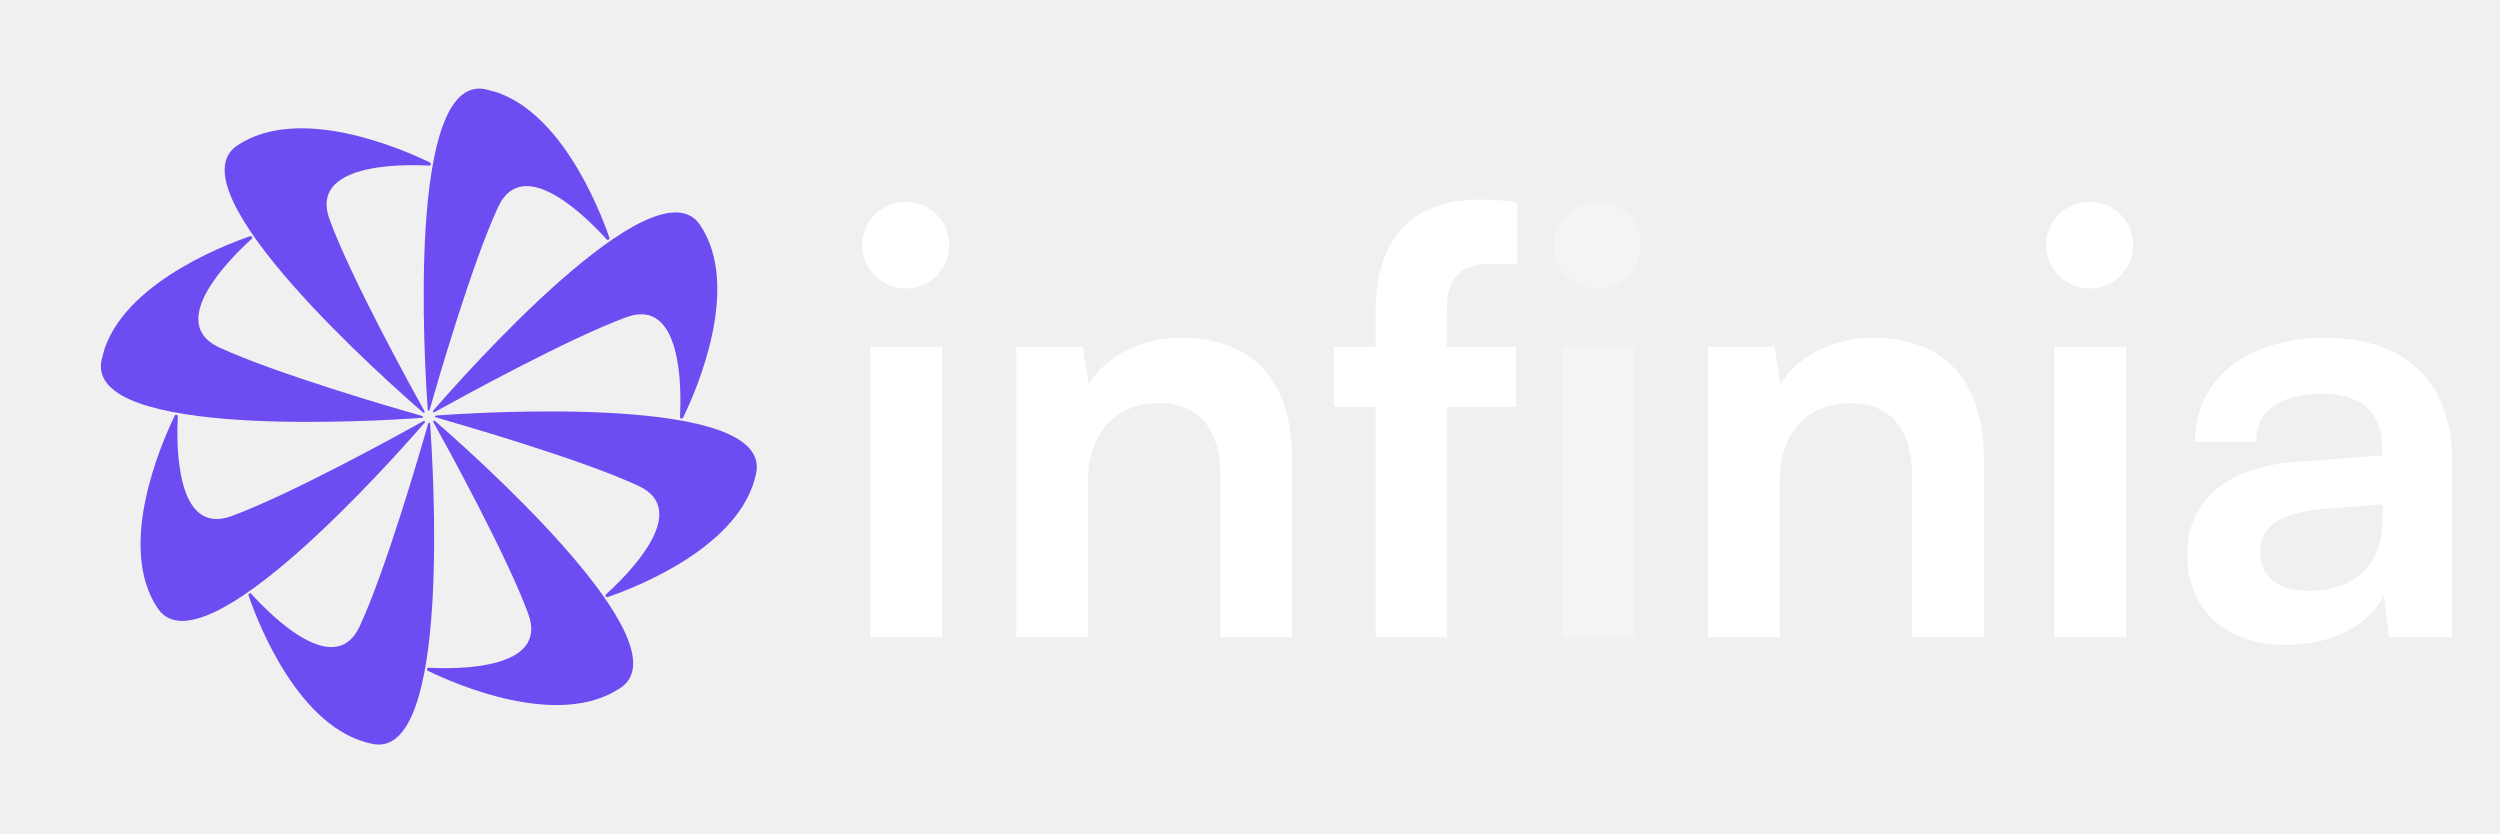
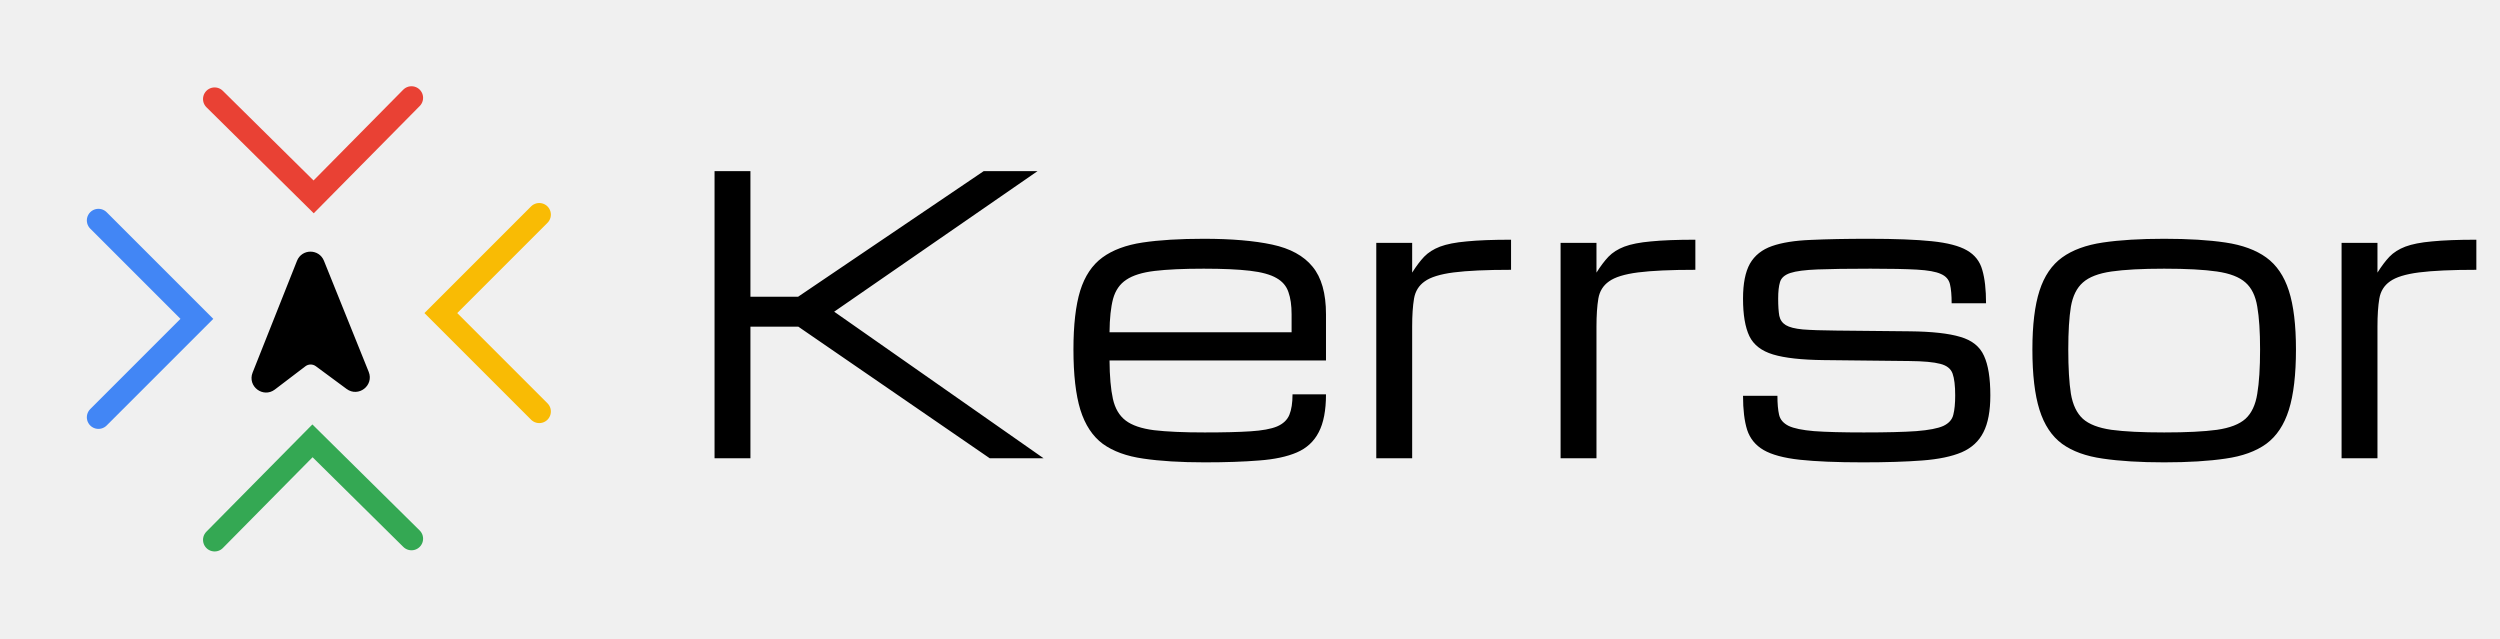
- <svg xmlns="http://www.w3.org/2000/svg" width="102" height="34" viewBox="0 0 102 34" fill="none">
-   <g clip-path="url(#clip0_182_3670)">
-     <path d="M17.323 16.784C17.327 16.792 17.328 16.801 17.326 16.81C17.324 16.819 17.32 16.827 17.312 16.832C17.305 16.838 17.297 16.841 17.288 16.841C17.279 16.841 17.27 16.838 17.263 16.832C15.927 15.677 6.957 7.77 9.677 5.938C12.2 4.242 16.404 6.078 17.541 6.63C17.555 6.637 17.566 6.648 17.573 6.662C17.579 6.676 17.581 6.692 17.576 6.707C17.573 6.722 17.563 6.735 17.551 6.744C17.538 6.753 17.523 6.757 17.507 6.756C16.365 6.695 12.615 6.667 13.442 8.941C14.306 11.316 16.78 15.809 17.323 16.784Z" fill="#6D4DF2" />
-     <path d="M17.528 16.721C17.527 16.731 17.522 16.74 17.514 16.746C17.506 16.753 17.497 16.756 17.487 16.755C17.477 16.754 17.468 16.749 17.461 16.741C17.455 16.733 17.452 16.724 17.453 16.714C17.326 14.946 16.572 3.017 19.794 3.638C22.776 4.224 24.449 8.502 24.862 9.698C24.867 9.713 24.867 9.729 24.862 9.743C24.857 9.758 24.847 9.77 24.834 9.778C24.82 9.786 24.805 9.789 24.789 9.787C24.774 9.784 24.76 9.776 24.75 9.765C23.983 8.918 21.352 6.245 20.329 8.435C19.261 10.722 17.834 15.649 17.528 16.721Z" fill="#6D4DF2" />
-     <path d="M17.716 16.823C17.708 16.827 17.699 16.828 17.69 16.826C17.681 16.824 17.674 16.82 17.668 16.812C17.662 16.805 17.659 16.797 17.659 16.788C17.659 16.779 17.662 16.77 17.668 16.763C18.825 15.427 26.731 6.457 28.562 9.177C30.261 11.701 28.423 15.904 27.87 17.041C27.864 17.055 27.852 17.066 27.838 17.073C27.824 17.079 27.808 17.081 27.793 17.077C27.778 17.073 27.765 17.063 27.756 17.051C27.747 17.038 27.743 17.023 27.744 17.007C27.805 15.863 27.833 12.115 25.56 12.94C23.188 13.807 18.691 16.28 17.716 16.823Z" fill="#6D4DF2" />
-     <path d="M17.779 17.028C17.769 17.027 17.76 17.022 17.753 17.014C17.747 17.006 17.744 16.997 17.745 16.987C17.746 16.977 17.751 16.968 17.759 16.961C17.766 16.955 17.776 16.952 17.786 16.953C19.55 16.825 31.487 16.073 30.854 19.291C30.268 22.274 25.998 23.949 24.794 24.36C24.779 24.365 24.763 24.365 24.748 24.36C24.734 24.355 24.722 24.345 24.714 24.331C24.706 24.318 24.703 24.302 24.705 24.287C24.708 24.272 24.716 24.258 24.727 24.248C25.574 23.481 28.247 20.85 26.057 19.827C23.784 18.763 18.851 17.334 17.779 17.028Z" fill="#6D4DF2" />
-     <path d="M17.677 17.216C17.673 17.208 17.672 17.199 17.674 17.19C17.676 17.181 17.681 17.174 17.688 17.168C17.695 17.162 17.703 17.159 17.713 17.159C17.722 17.159 17.73 17.162 17.737 17.168C19.073 18.325 28.043 26.231 25.323 28.062C22.801 29.761 18.596 27.923 17.459 27.37C17.445 27.364 17.434 27.352 17.428 27.338C17.421 27.324 17.42 27.308 17.424 27.293C17.428 27.278 17.437 27.265 17.45 27.256C17.462 27.247 17.478 27.243 17.493 27.244C18.635 27.305 22.385 27.333 21.558 25.059C20.693 22.688 18.22 18.191 17.677 17.216Z" fill="#6D4DF2" />
-     <path d="M17.472 17.28C17.473 17.275 17.474 17.27 17.477 17.266C17.479 17.261 17.482 17.257 17.486 17.254C17.49 17.251 17.494 17.249 17.499 17.247C17.503 17.246 17.509 17.245 17.513 17.246C17.518 17.246 17.523 17.248 17.527 17.25C17.532 17.252 17.536 17.256 17.539 17.259C17.542 17.263 17.544 17.268 17.546 17.272C17.547 17.277 17.548 17.282 17.547 17.287C17.675 19.05 18.427 30.988 15.209 30.354C12.226 29.769 10.553 25.499 10.14 24.294C10.135 24.28 10.135 24.264 10.14 24.249C10.145 24.235 10.155 24.222 10.169 24.215C10.182 24.207 10.197 24.204 10.213 24.206C10.228 24.209 10.242 24.216 10.252 24.228C11.019 25.075 13.65 27.748 14.673 25.558C15.733 23.284 17.166 18.352 17.472 17.28Z" fill="#6D4DF2" />
-     <path d="M17.284 17.177C17.292 17.173 17.301 17.172 17.31 17.174C17.318 17.176 17.326 17.181 17.332 17.188C17.338 17.195 17.341 17.204 17.341 17.213C17.34 17.222 17.337 17.23 17.332 17.237C16.176 18.573 8.269 27.543 6.437 24.823C4.741 22.302 6.577 18.096 7.13 16.959C7.136 16.945 7.148 16.934 7.162 16.928C7.176 16.921 7.192 16.92 7.207 16.924C7.221 16.928 7.235 16.937 7.243 16.95C7.252 16.962 7.257 16.978 7.255 16.993C7.195 18.136 7.167 21.885 9.44 21.058C11.816 20.194 16.309 17.72 17.284 17.177Z" fill="#6D4DF2" />
-     <path d="M17.221 16.973C17.226 16.973 17.231 16.975 17.235 16.977C17.24 16.979 17.244 16.982 17.247 16.986C17.25 16.99 17.252 16.994 17.254 16.999C17.255 17.004 17.256 17.009 17.255 17.014C17.255 17.019 17.253 17.023 17.251 17.028C17.248 17.032 17.245 17.036 17.241 17.039C17.238 17.042 17.233 17.045 17.229 17.046C17.224 17.048 17.219 17.048 17.214 17.048C15.447 17.175 3.517 17.928 4.139 14.707C4.724 11.724 9.002 10.053 10.199 9.639C10.213 9.633 10.229 9.633 10.244 9.638C10.258 9.644 10.271 9.654 10.278 9.667C10.286 9.68 10.289 9.696 10.287 9.711C10.284 9.726 10.277 9.74 10.265 9.75C9.418 10.517 6.745 13.148 8.935 14.171C11.223 15.235 16.149 16.668 17.221 16.973Z" fill="#6D4DF2" />
-   </g>
-   <path d="M36.976 11.768C35.968 11.768 35.176 10.976 35.176 9.992C35.176 9.008 35.968 8.24 36.976 8.24C37.936 8.24 38.728 9.008 38.728 9.992C38.728 10.976 37.936 11.768 36.976 11.768ZM35.512 26V14.144H38.44V26H35.512ZM44.393 26H41.465V14.144H44.177L44.417 15.68C45.161 14.48 46.601 13.784 48.209 13.784C51.185 13.784 52.721 15.632 52.721 18.704V26H49.793V19.4C49.793 17.408 48.809 16.448 47.297 16.448C45.497 16.448 44.393 17.696 44.393 19.616V26ZM54.422 14.144H56.126V12.704C56.126 9.488 57.83 8.144 60.398 8.144C60.854 8.144 61.406 8.168 61.91 8.264V10.76H60.878C59.39 10.76 59.03 11.528 59.03 12.704V14.144H61.862V16.592H59.03V26H56.126V16.592H54.422V14.144ZM72.612 26H69.684V14.144H72.396L72.636 15.68C73.38 14.48 74.82 13.784 76.428 13.784C79.404 13.784 80.94 15.632 80.94 18.704V26H78.012V19.4C78.012 17.408 77.028 16.448 75.516 16.448C73.716 16.448 72.612 17.696 72.612 19.616V26ZM85.281 11.768C84.273 11.768 83.481 10.976 83.481 9.992C83.481 9.008 84.273 8.24 85.281 8.24C86.241 8.24 87.033 9.008 87.033 9.992C87.033 10.976 86.241 11.768 85.281 11.768ZM83.817 26V14.144H86.745V26H83.817ZM93.298 26.312C90.778 26.312 89.242 24.848 89.242 22.616C89.242 20.432 90.826 19.064 93.634 18.848L97.186 18.584V18.32C97.186 16.712 96.226 16.064 94.738 16.064C93.01 16.064 92.05 16.784 92.05 18.032H89.554C89.554 15.464 91.666 13.784 94.882 13.784C98.074 13.784 100.042 15.512 100.042 18.8V26H97.474L97.258 24.248C96.754 25.472 95.146 26.312 93.298 26.312ZM94.258 24.104C96.058 24.104 97.21 23.024 97.21 21.2V20.576L94.738 20.768C92.914 20.936 92.218 21.536 92.218 22.496C92.218 23.576 92.938 24.104 94.258 24.104Z" fill="white" />
-   <path d="M65.195 11.768C64.187 11.768 63.395 10.976 63.395 9.992C63.395 9.008 64.187 8.24 65.195 8.24C66.155 8.24 66.947 9.008 66.947 9.992C66.947 10.976 66.155 11.768 65.195 11.768ZM63.731 26V14.144H66.659V26H63.731Z" fill="#F3F4F6" />
-   <defs>
-     <clipPath id="clip0_182_3670">
-       <rect width="27" height="27" fill="white" transform="translate(7.9541 0.46582) rotate(15)" />
-     </clipPath>
-   </defs>
+ <svg xmlns="http://www.w3.org/2000/svg" width="431" height="110" viewBox="0 0 431 110" fill="none">
+   <path d="M70.941 16.869L54.072 33.941L37 17.072" stroke="#E94134" stroke-width="4" stroke-linecap="round" />
+   <path d="M37.001 93.071L53.87 76L70.941 92.869" stroke="#34A853" stroke-width="4" stroke-linecap="round" />
+   <path d="M16.971 38L33.941 54.971L16.971 71.941" stroke="#4286F5" stroke-width="4" stroke-linecap="round" />
+   <path d="M92.971 37L76 53.971L92.971 70.941" stroke="#F9BB04" stroke-width="4" stroke-linecap="round" />
+   <path d="M60.06 66.658C61.682 67.856 63.857 66.173 63.103 64.302L55.382 45.138C54.707 43.463 52.335 43.469 51.668 45.147L44.011 64.429C43.263 66.312 45.469 67.986 47.081 66.758L52.345 62.75C53.052 62.212 54.03 62.205 54.745 62.733L60.06 66.658Z" fill="black" />
+   <path d="M60.06 66.658C61.682 67.856 63.857 66.173 63.103 64.302L55.382 45.138C54.707 43.463 52.335 43.469 51.668 45.147L44.011 64.429C43.263 66.312 45.469 67.986 47.081 66.758L52.345 62.75C53.052 62.212 54.03 62.205 54.745 62.733L60.06 66.658Z" stroke="black" />
+   <path d="M123.188 79V29.5H129.375V51.156H137.593L169.594 29.5H178.875L143.812 53.734L179.906 79H170.625L137.625 56.312H129.375V79H123.188ZM228.601 67.978C228.601 70.75 228.182 72.931 227.344 74.52C226.527 76.11 225.271 77.27 223.573 78.001C221.876 78.731 219.706 79.193 217.063 79.387C214.442 79.602 211.316 79.709 207.686 79.709C203.539 79.709 200.016 79.494 197.115 79.064C194.236 78.656 191.905 77.808 190.122 76.519C188.36 75.208 187.071 73.253 186.255 70.653C185.46 68.054 185.062 64.584 185.062 60.244C185.062 56.033 185.449 52.66 186.223 50.125C187.018 47.59 188.296 45.678 190.058 44.389C191.819 43.1 194.129 42.24 196.986 41.81C199.865 41.381 203.378 41.166 207.524 41.166C212.272 41.166 216.204 41.499 219.319 42.165C222.435 42.831 224.755 44.099 226.28 45.968C227.827 47.837 228.601 50.576 228.601 54.185V62.145H191.282C191.304 64.895 191.497 67.098 191.862 68.752C192.228 70.406 192.958 71.652 194.054 72.49C195.149 73.328 196.782 73.887 198.952 74.166C201.144 74.424 204.055 74.553 207.686 74.553C210.951 74.553 213.583 74.488 215.581 74.359C217.601 74.231 219.126 73.951 220.157 73.522C221.21 73.07 221.919 72.404 222.284 71.523C222.649 70.643 222.832 69.461 222.832 67.978H228.601ZM207.524 46.322C204.022 46.322 201.197 46.451 199.049 46.709C196.922 46.967 195.3 47.472 194.183 48.224C193.065 48.954 192.303 50.05 191.895 51.511C191.508 52.972 191.304 54.895 191.282 57.279H222.671V54.185C222.671 52.639 222.488 51.36 222.123 50.351C221.779 49.319 221.092 48.514 220.061 47.934C219.029 47.332 217.504 46.913 215.484 46.677C213.486 46.44 210.833 46.322 207.524 46.322ZM237.27 79V41.875H243.457V46.999C244.145 45.903 244.832 44.99 245.52 44.26C246.229 43.529 247.142 42.949 248.259 42.52C249.397 42.09 250.934 41.789 252.867 41.617C254.801 41.424 257.347 41.327 260.505 41.327V46.516C256.251 46.516 252.953 46.666 250.611 46.967C248.291 47.268 246.626 47.783 245.616 48.514C244.606 49.223 243.994 50.211 243.779 51.478C243.564 52.746 243.457 54.357 243.457 56.312V79H237.27ZM269.045 79V41.875H275.232V46.999C275.92 45.903 276.607 44.99 277.295 44.26C278.004 43.529 278.917 42.949 280.034 42.52C281.173 42.09 282.709 41.789 284.643 41.617C286.576 41.424 289.122 41.327 292.28 41.327V46.516C288.026 46.516 284.729 46.666 282.387 46.967C280.066 47.268 278.401 47.783 277.392 48.514C276.382 49.223 275.77 50.211 275.555 51.478C275.34 52.746 275.232 54.357 275.232 56.312V79H269.045ZM321.155 79.709C316.644 79.709 313.013 79.559 310.263 79.258C307.534 78.957 305.461 78.398 304.043 77.582C302.646 76.766 301.701 75.606 301.207 74.102C300.734 72.598 300.498 70.643 300.498 68.236H306.428C306.428 69.59 306.524 70.686 306.718 71.523C306.911 72.34 307.459 72.974 308.361 73.425C309.264 73.855 310.725 74.155 312.744 74.327C314.785 74.478 317.643 74.553 321.316 74.553C325.205 74.553 328.224 74.478 330.372 74.327C332.542 74.155 334.1 73.855 335.045 73.425C335.99 72.974 336.56 72.329 336.753 71.491C336.968 70.653 337.075 69.547 337.075 68.172C337.075 66.496 336.925 65.239 336.624 64.401C336.323 63.563 335.614 63.005 334.497 62.726C333.38 62.425 331.597 62.264 329.147 62.242L314.388 62.081C310.585 62.038 307.685 61.716 305.687 61.114C303.688 60.513 302.324 59.46 301.594 57.956C300.863 56.431 300.498 54.272 300.498 51.478C300.498 48.879 300.896 46.87 301.69 45.452C302.507 44.034 303.774 43.024 305.493 42.423C307.212 41.821 309.446 41.467 312.196 41.359C314.946 41.23 318.266 41.166 322.154 41.166C326.73 41.166 330.361 41.306 333.047 41.585C335.754 41.864 337.773 42.391 339.105 43.164C340.459 43.938 341.34 45.065 341.748 46.548C342.178 48.009 342.393 49.921 342.393 52.284H336.463C336.463 50.888 336.366 49.792 336.173 48.997C335.979 48.181 335.453 47.59 334.594 47.225C333.756 46.838 332.381 46.591 330.469 46.483C328.578 46.376 325.914 46.322 322.477 46.322C318.566 46.322 315.526 46.365 313.356 46.451C311.187 46.537 309.618 46.741 308.651 47.063C307.685 47.386 307.094 47.901 306.879 48.61C306.664 49.298 306.557 50.254 306.557 51.478C306.557 52.725 306.621 53.713 306.75 54.443C306.9 55.152 307.276 55.69 307.878 56.055C308.479 56.42 309.457 56.667 310.811 56.796C312.186 56.903 314.098 56.968 316.547 56.989L329.276 57.118C333.101 57.161 336.001 57.483 337.978 58.085C339.976 58.665 341.329 59.75 342.038 61.34C342.769 62.908 343.134 65.186 343.134 68.172C343.134 70.857 342.736 72.974 341.941 74.52C341.168 76.067 339.922 77.217 338.203 77.969C336.484 78.699 334.218 79.172 331.403 79.387C328.61 79.602 325.194 79.709 321.155 79.709ZM373.104 79.709C368.958 79.709 365.435 79.494 362.534 79.064C359.634 78.656 357.292 77.808 355.509 76.519C353.726 75.208 352.426 73.253 351.609 70.653C350.793 68.054 350.385 64.584 350.385 60.244C350.385 56.033 350.793 52.66 351.609 50.125C352.426 47.59 353.726 45.678 355.509 44.389C357.292 43.1 359.634 42.24 362.534 41.81C365.435 41.381 368.958 41.166 373.104 41.166C377.272 41.166 380.796 41.381 383.675 41.81C386.575 42.24 388.917 43.1 390.7 44.389C392.483 45.678 393.783 47.59 394.6 50.125C395.416 52.66 395.824 56.033 395.824 60.244C395.824 64.584 395.416 68.054 394.6 70.653C393.783 73.253 392.483 75.208 390.7 76.519C388.917 77.808 386.575 78.656 383.675 79.064C380.796 79.494 377.272 79.709 373.104 79.709ZM389.637 60.244C389.637 57.172 389.476 54.712 389.153 52.864C388.853 51.017 388.176 49.631 387.123 48.707C386.07 47.762 384.427 47.128 382.192 46.806C379.979 46.483 376.95 46.322 373.104 46.322C369.28 46.322 366.251 46.483 364.017 46.806C361.782 47.128 360.139 47.762 359.086 48.707C358.033 49.631 357.346 51.017 357.023 52.864C356.723 54.712 356.572 57.172 356.572 60.244C356.572 63.424 356.723 65.97 357.023 67.882C357.346 69.794 358.033 71.233 359.086 72.2C360.139 73.145 361.782 73.779 364.017 74.102C366.251 74.402 369.28 74.553 373.104 74.553C376.95 74.553 379.979 74.402 382.192 74.102C384.427 73.779 386.07 73.145 387.123 72.2C388.176 71.233 388.853 69.794 389.153 67.882C389.476 65.97 389.637 63.424 389.637 60.244ZM403.688 79V41.875H409.875V46.999C410.562 45.903 411.25 44.99 411.938 44.26C412.646 43.529 413.56 42.949 414.677 42.52C415.815 42.09 417.352 41.789 419.285 41.617C421.219 41.424 423.765 41.327 426.923 41.327V46.516C422.669 46.516 419.371 46.666 417.029 46.967C414.709 47.268 413.044 47.783 412.034 48.514C411.024 49.223 410.412 50.211 410.197 51.478C409.982 52.746 409.875 54.357 409.875 56.312V79H403.688Z" fill="black" />
</svg>
